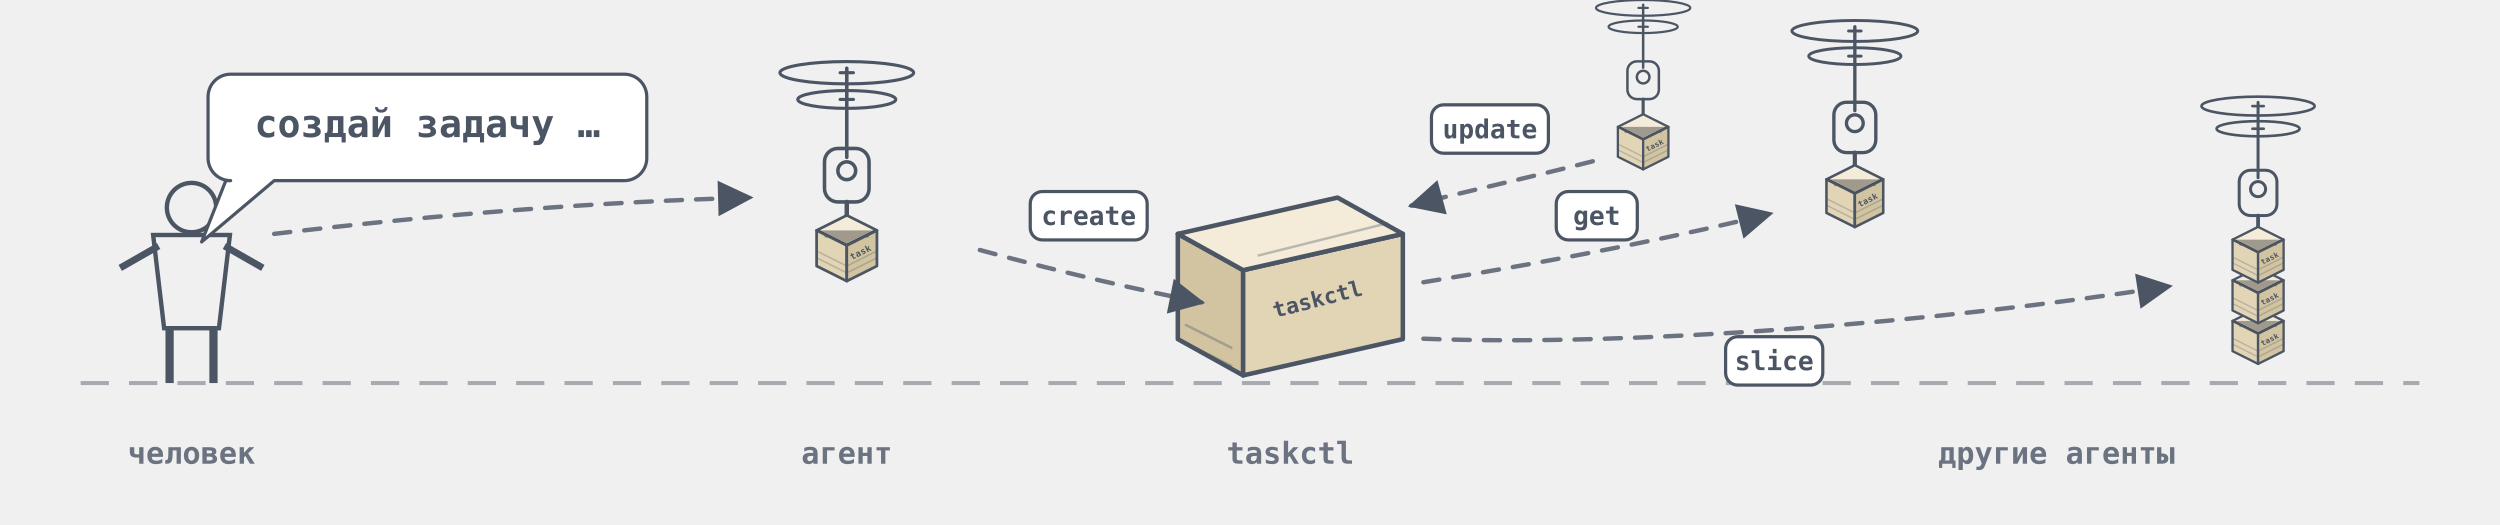
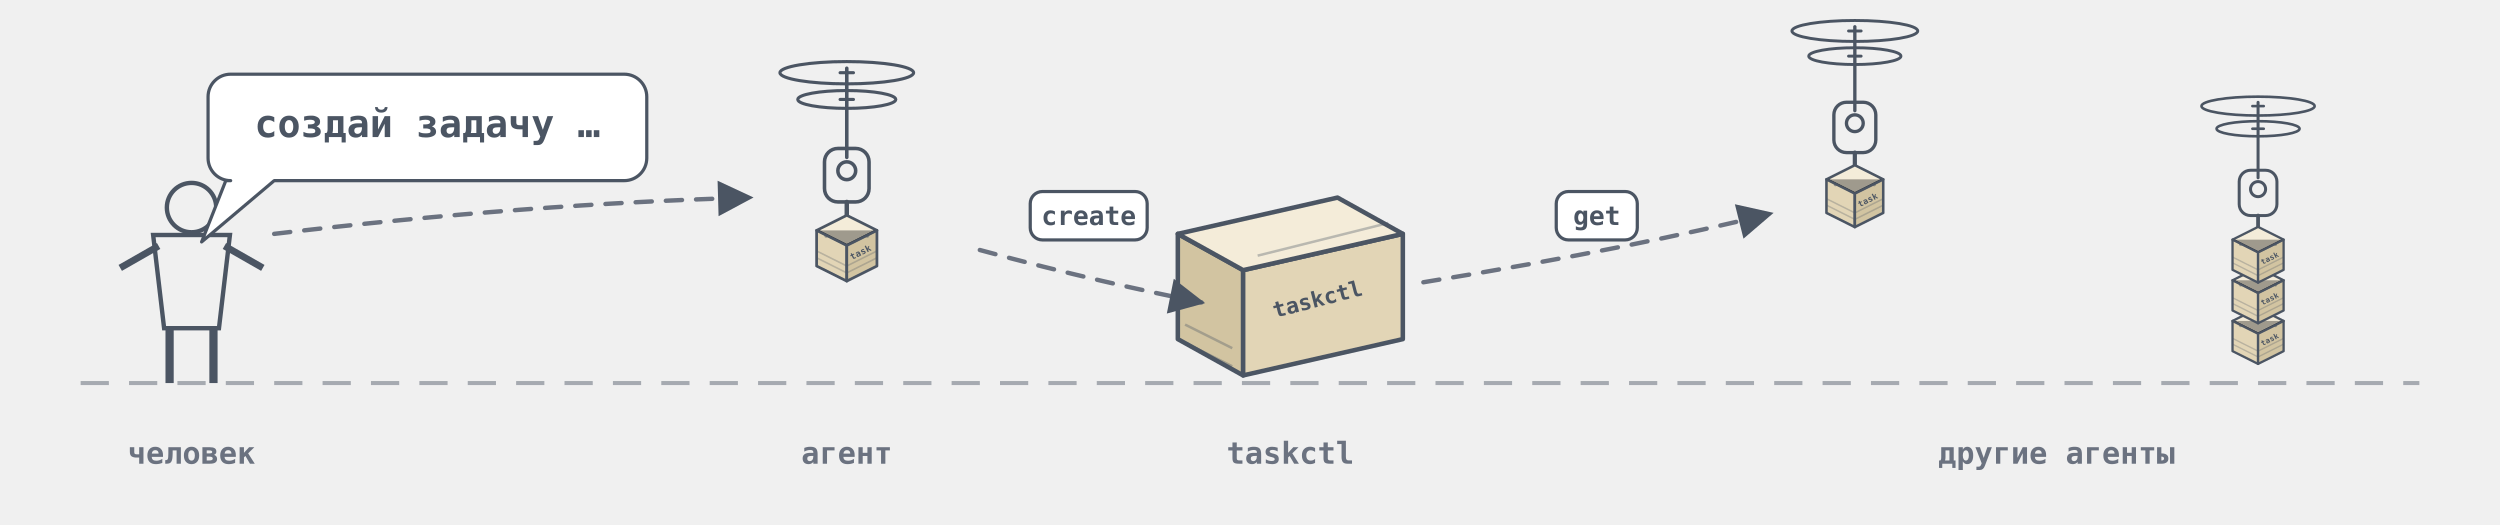
<svg xmlns="http://www.w3.org/2000/svg" viewBox="0 220 1240 260" width="1240" height="260">
  <defs>
    <marker id="a-ink" viewBox="0 0 10 10" refX="9" refY="5" markerWidth="8" markerHeight="8" orient="auto-start-reverse">
      <path d="M0 0 L10 5 L0 10 z" fill="#4b5563" />
    </marker>
  </defs>
  <path d="M40 410 H1200" stroke="#4b5563" stroke-width="2" stroke-dasharray="14 10" opacity="0.45" />
  <g transform="translate(95,308) scale(0.85) translate(-180,-180)">
    <g transform="translate(180,300) scale(1.6)" stroke="#4b5563" fill="none" stroke-width="1.6">
      <circle cx="0" cy="-64" r="9" />
      <path d="M-14,-54 h28 l-4,34 h-20 z" />
      <path d="M-8,0 V-20 M8,0 V-20" stroke-width="3" />
      <path d="M12,-50 L26,-42" stroke-width="2.5" />
      <path d="M-12,-50 L-26,-42" stroke-width="2.5" />
    </g>
  </g>
  <g transform="translate(100,340) scale(0.8) translate(-100,-340)">
    <path d="M118,236 H362 A14,14 0 0 1 376,250 V288 A14,14 0 0 1 362,302 H145 L100,340 L115,302 H118 A14,14 0 0 1 104,288 V250 A14,14 0 0 1 118,236 Z" fill="#ffffff" stroke="#4b5563" stroke-width="2" stroke-linejoin="round" />
  </g>
  <text x="212" y="288" font-family="ui-monospace, SFMono-Regular, Menlo, Consolas, monospace" font-size="19" font-weight="600" fill="#4b5563" text-anchor="middle">создай задачу …</text>
  <text x="95" y="450" font-family="ui-monospace, SFMono-Regular, Menlo, Consolas, monospace" font-size="15" font-weight="600" fill="#6b7280" text-anchor="middle">человек</text>
  <path d="M136 336 C 220 326, 300 320, 372 318" fill="none" stroke="#6b7280" stroke-width="2.2" stroke-linecap="round" stroke-dasharray="8 7" marker-end="url(#a-ink)" />
  <g transform="translate(420,321.35) scale(0.85) translate(-180,-180)">
    <g transform="translate(180,150) scale(1.3)" stroke="#4b5563" fill="none" stroke-width="1.6" stroke-linejoin="round" stroke-linecap="round">
      <path d="M0,2 V-38" />
      <ellipse cx="0" cy="-36" rx="30" ry="5" stroke-width="1.4" />
      <path d="M-3 -36 h6" stroke-width="1.4" />
      <ellipse cx="0" cy="-24" rx="22" ry="4" stroke-width="1.4" />
      <path d="M-3 -24 h6" stroke-width="1.4" />
      <rect x="-10" y="-2" width="20" height="24" rx="6" />
      <circle cx="0" cy="8" r="4" />
      <path d="M0,22 V44" stroke-width="2" />
      <path d="M-8,52 L-2,44 M8,52 L2,44" stroke-width="2" />
    </g>
    <g transform="translate(180,204) scale(0.8)">
      <path d="M0,-22 L22,-11 L0,0 L-22,-11 Z" fill="#f4ecd9" stroke="#4b5563" stroke-width="2" stroke-linejoin="round" />
      <path d="M-22,-11 L0,0 L0,26 L-22,15 Z" fill="#e2d5b6" stroke="#4b5563" stroke-width="2" stroke-linejoin="round" />
      <path d="M22,-11 L0,0 L0,26 L22,15 Z" fill="#d2c4a1" stroke="#4b5563" stroke-width="2" stroke-linejoin="round" />
      <path d="M-22,4 L0,15 M-22,9 L0,20 M22,4 L0,15 M22,9 L0,20" stroke="#4b5563" stroke-width="1.2" opacity="0.28" />
      <path d="M-22,-11 L0,0 L22,-11" stroke="#4b5563" stroke-width="1.6" opacity="0.35" />
      <circle cx="-15" cy="-7" r="1.4" fill="#4b5563" opacity="0.5" />
      <circle cx="15" cy="-7" r="1.4" fill="#4b5563" opacity="0.5" />
      <text x="11" y="7" font-family="ui-monospace, SFMono-Regular, Menlo, Consolas, monospace" font-size="6.5" font-weight="600" fill="#4b5563" text-anchor="middle" letter-spacing="0.2" transform="rotate(-26.57,11,7)">task</text>
    </g>
  </g>
  <text x="420" y="450" font-family="ui-monospace, SFMono-Regular, Menlo, Consolas, monospace" font-size="15" font-weight="600" fill="#6b7280" text-anchor="middle">агент</text>
  <g transform="translate(640,300) scale(0.9) translate(-180,-180)">
    <g transform="translate(180,240)">
      <path d="M-62,-20 L-26,0 L-26,58 L-62,38 Z" fill="#d2c4a1" stroke="#4b5563" stroke-width="2.5" stroke-linejoin="round" />
      <path d="M-26,0 L62,-20 L62,38 L-26,58 Z" fill="#e2d5b6" stroke="#4b5563" stroke-width="2.5" stroke-linejoin="round" />
      <path d="M-62,-20 L26,-40 L62,-20 L-26,0 Z" fill="#f4ecd9" stroke="#4b5563" stroke-width="2.5" stroke-linejoin="round" />
      <path d="M-58,30 L-32,43 M-58,40 L-32,53" stroke="#4b5563" stroke-width="1.4" opacity="0.35" />
      <path d="M-18,-8 L54,-26" stroke="#4b5563" stroke-width="1.4" opacity="0.35" />
      <text x="16" y="20" font-family="ui-monospace, SFMono-Regular, Menlo, Consolas, monospace" font-size="12" font-weight="600" fill="#4b5563" text-anchor="middle" transform="rotate(-14.5,16,20)">taskctl</text>
    </g>
  </g>
  <text x="640" y="450" font-family="ui-monospace, SFMono-Regular, Menlo, Consolas, monospace" font-size="15" font-weight="600" fill="#6b7280" text-anchor="middle">taskctl</text>
  <path d="M486 344 C 530 356, 566 364, 596 370" fill="none" stroke="#6b7280" stroke-width="2.2" stroke-linecap="round" stroke-dasharray="8 7" marker-end="url(#a-ink)" />
  <rect x="511" y="315" width="58" height="24" rx="6" fill="#ffffff" stroke="#4b5563" stroke-width="1.6" />
  <text x="540" y="331.6" font-family="ui-monospace, SFMono-Regular, Menlo, Consolas, monospace" font-size="13" font-weight="600" fill="#4b5563" text-anchor="middle">create</text>
  <g transform="translate(1120,327.92) scale(0.72) translate(-180,-180)">
    <g transform="translate(180,150) scale(1.3)" stroke="#4b5563" fill="none" stroke-width="1.6" stroke-linejoin="round" stroke-linecap="round">
      <path d="M0,2 V-38" />
      <ellipse cx="0" cy="-36" rx="30" ry="5" stroke-width="1.4" />
      <path d="M-3 -36 h6" stroke-width="1.4" />
      <ellipse cx="0" cy="-24" rx="22" ry="4" stroke-width="1.4" />
      <path d="M-3 -24 h6" stroke-width="1.4" />
      <rect x="-10" y="-2" width="20" height="24" rx="6" />
      <circle cx="0" cy="8" r="4" />
      <path d="M0,22 V44" stroke-width="2" />
      <path d="M-8,52 L-2,44 M8,52 L2,44" stroke-width="2" />
    </g>
    <g transform="translate(180,260) scale(0.8)">
      <path d="M0,-22 L22,-11 L0,0 L-22,-11 Z" fill="#f4ecd9" stroke="#4b5563" stroke-width="2" stroke-linejoin="round" />
      <path d="M-22,-11 L0,0 L0,26 L-22,15 Z" fill="#e2d5b6" stroke="#4b5563" stroke-width="2" stroke-linejoin="round" />
      <path d="M22,-11 L0,0 L0,26 L22,15 Z" fill="#d2c4a1" stroke="#4b5563" stroke-width="2" stroke-linejoin="round" />
      <path d="M-22,4 L0,15 M-22,9 L0,20 M22,4 L0,15 M22,9 L0,20" stroke="#4b5563" stroke-width="1.2" opacity="0.28" />
      <path d="M-22,-11 L0,0 L22,-11" stroke="#4b5563" stroke-width="1.6" opacity="0.35" />
      <circle cx="-15" cy="-7" r="1.4" fill="#4b5563" opacity="0.5" />
      <circle cx="15" cy="-7" r="1.4" fill="#4b5563" opacity="0.5" />
      <text x="11" y="7" font-family="ui-monospace, SFMono-Regular, Menlo, Consolas, monospace" font-size="6.5" font-weight="600" fill="#4b5563" text-anchor="middle" letter-spacing="0.2" transform="rotate(-26.57,11,7)">task</text>
    </g>
    <g transform="translate(180,232) scale(0.8)">
      <path d="M0,-22 L22,-11 L0,0 L-22,-11 Z" fill="#f4ecd9" stroke="#4b5563" stroke-width="2" stroke-linejoin="round" />
      <path d="M-22,-11 L0,0 L0,26 L-22,15 Z" fill="#e2d5b6" stroke="#4b5563" stroke-width="2" stroke-linejoin="round" />
      <path d="M22,-11 L0,0 L0,26 L22,15 Z" fill="#d2c4a1" stroke="#4b5563" stroke-width="2" stroke-linejoin="round" />
      <path d="M-22,4 L0,15 M-22,9 L0,20 M22,4 L0,15 M22,9 L0,20" stroke="#4b5563" stroke-width="1.2" opacity="0.28" />
      <path d="M-22,-11 L0,0 L22,-11" stroke="#4b5563" stroke-width="1.6" opacity="0.35" />
      <circle cx="-15" cy="-7" r="1.4" fill="#4b5563" opacity="0.5" />
      <circle cx="15" cy="-7" r="1.4" fill="#4b5563" opacity="0.5" />
      <text x="11" y="7" font-family="ui-monospace, SFMono-Regular, Menlo, Consolas, monospace" font-size="6.5" font-weight="600" fill="#4b5563" text-anchor="middle" letter-spacing="0.2" transform="rotate(-26.57,11,7)">task</text>
    </g>
    <g transform="translate(180,204) scale(0.8)">
      <path d="M0,-22 L22,-11 L0,0 L-22,-11 Z" fill="#f4ecd9" stroke="#4b5563" stroke-width="2" stroke-linejoin="round" />
      <path d="M-22,-11 L0,0 L0,26 L-22,15 Z" fill="#e2d5b6" stroke="#4b5563" stroke-width="2" stroke-linejoin="round" />
      <path d="M22,-11 L0,0 L0,26 L22,15 Z" fill="#d2c4a1" stroke="#4b5563" stroke-width="2" stroke-linejoin="round" />
      <path d="M-22,4 L0,15 M-22,9 L0,20 M22,4 L0,15 M22,9 L0,20" stroke="#4b5563" stroke-width="1.2" opacity="0.28" />
      <path d="M-22,-11 L0,0 L22,-11" stroke="#4b5563" stroke-width="1.6" opacity="0.35" />
      <circle cx="-15" cy="-7" r="1.4" fill="#4b5563" opacity="0.5" />
      <circle cx="15" cy="-7" r="1.4" fill="#4b5563" opacity="0.5" />
      <text x="11" y="7" font-family="ui-monospace, SFMono-Regular, Menlo, Consolas, monospace" font-size="6.5" font-weight="600" fill="#4b5563" text-anchor="middle" letter-spacing="0.2" transform="rotate(-26.57,11,7)">task</text>
    </g>
  </g>
  <g transform="translate(920,296.8) scale(0.8) translate(-180,-180)">
    <g transform="translate(180,150) scale(1.3)" stroke="#4b5563" fill="none" stroke-width="1.6" stroke-linejoin="round" stroke-linecap="round">
      <path d="M0,2 V-38" />
      <ellipse cx="0" cy="-36" rx="30" ry="5" stroke-width="1.4" />
      <path d="M-3 -36 h6" stroke-width="1.4" />
      <ellipse cx="0" cy="-24" rx="22" ry="4" stroke-width="1.4" />
      <path d="M-3 -24 h6" stroke-width="1.4" />
      <rect x="-10" y="-2" width="20" height="24" rx="6" />
      <circle cx="0" cy="8" r="4" />
      <path d="M0,22 V44" stroke-width="2" />
      <path d="M-8,52 L-2,44 M8,52 L2,44" stroke-width="2" />
    </g>
    <g transform="translate(180,204) scale(0.8)">
      <path d="M0,-22 L22,-11 L0,0 L-22,-11 Z" fill="#f4ecd9" stroke="#4b5563" stroke-width="2" stroke-linejoin="round" />
      <path d="M-22,-11 L0,0 L0,26 L-22,15 Z" fill="#e2d5b6" stroke="#4b5563" stroke-width="2" stroke-linejoin="round" />
      <path d="M22,-11 L0,0 L0,26 L22,15 Z" fill="#d2c4a1" stroke="#4b5563" stroke-width="2" stroke-linejoin="round" />
      <path d="M-22,4 L0,15 M-22,9 L0,20 M22,4 L0,15 M22,9 L0,20" stroke="#4b5563" stroke-width="1.2" opacity="0.28" />
      <path d="M-22,-11 L0,0 L22,-11" stroke="#4b5563" stroke-width="1.6" opacity="0.35" />
      <circle cx="-15" cy="-7" r="1.4" fill="#4b5563" opacity="0.5" />
      <circle cx="15" cy="-7" r="1.4" fill="#4b5563" opacity="0.5" />
      <text x="11" y="7" font-family="ui-monospace, SFMono-Regular, Menlo, Consolas, monospace" font-size="6.5" font-weight="600" fill="#4b5563" text-anchor="middle" letter-spacing="0.2" transform="rotate(-26.57,11,7)">task</text>
    </g>
  </g>
  <text x="1020" y="450" font-family="ui-monospace, SFMono-Regular, Menlo, Consolas, monospace" font-size="15" font-weight="600" fill="#6b7280" text-anchor="middle">другие агенты</text>
  <path d="M706 360 C 780 348, 838 336, 878 326" fill="none" stroke="#6b7280" stroke-width="2.2" stroke-linecap="round" stroke-dasharray="8 7" marker-end="url(#a-ink)" />
-   <path d="M706 388 C 810 392, 960 380, 1076 362" fill="none" stroke="#6b7280" stroke-width="2.2" stroke-linecap="round" stroke-dasharray="8 7" marker-end="url(#a-ink)" />
-   <g transform="translate(815,270) scale(0.6) translate(-180,-180)">
-     <g transform="translate(180,150) scale(1.3)" stroke="#4b5563" fill="none" stroke-width="1.6" stroke-linejoin="round" stroke-linecap="round">
-       <path d="M0,2 V-38" />
-       <ellipse cx="0" cy="-36" rx="30" ry="5" stroke-width="1.4" />
-       <path d="M-3 -36 h6" stroke-width="1.4" />
-       <ellipse cx="0" cy="-24" rx="22" ry="4" stroke-width="1.4" />
-       <path d="M-3 -24 h6" stroke-width="1.4" />
-       <rect x="-10" y="-2" width="20" height="24" rx="6" />
-       <circle cx="0" cy="8" r="4" />
-       <path d="M0,22 V44" stroke-width="2" />
-       <path d="M-8,52 L-2,44 M8,52 L2,44" stroke-width="2" />
-     </g>
-     <g transform="translate(180,212) scale(0.95)">
-       <path d="M0,-22 L22,-11 L0,0 L-22,-11 Z" fill="#f4ecd9" stroke="#4b5563" stroke-width="2" stroke-linejoin="round" />
-       <path d="M-22,-11 L0,0 L0,26 L-22,15 Z" fill="#e2d5b6" stroke="#4b5563" stroke-width="2" stroke-linejoin="round" />
-       <path d="M22,-11 L0,0 L0,26 L22,15 Z" fill="#d2c4a1" stroke="#4b5563" stroke-width="2" stroke-linejoin="round" />
-       <path d="M-22,4 L0,15 M-22,9 L0,20 M22,4 L0,15 M22,9 L0,20" stroke="#4b5563" stroke-width="1.2" opacity="0.28" />
-       <path d="M-22,-11 L0,0 L22,-11" stroke="#4b5563" stroke-width="1.6" opacity="0.35" />
-       <circle cx="-15" cy="-7" r="1.4" fill="#4b5563" opacity="0.5" />
-       <circle cx="15" cy="-7" r="1.4" fill="#4b5563" opacity="0.5" />
-       <text x="11" y="7" font-family="ui-monospace, SFMono-Regular, Menlo, Consolas, monospace" font-size="6.5" font-weight="600" fill="#4b5563" text-anchor="middle" letter-spacing="0.2" transform="rotate(-26.57,11,7)">task</text>
-     </g>
-   </g>
-   <path d="M790 300 C 755 309, 722 316, 700 322" fill="none" stroke="#6b7280" stroke-width="2.2" stroke-linecap="round" stroke-dasharray="8 7" marker-end="url(#a-ink)" />
-   <rect x="710" y="272" width="58" height="24" rx="6" fill="#ffffff" stroke="#4b5563" stroke-width="1.6" />
-   <text x="739" y="288.6" font-family="ui-monospace, SFMono-Regular, Menlo, Consolas, monospace" font-size="13" font-weight="600" fill="#4b5563" text-anchor="middle">update</text>
  <rect x="771.9" y="315" width="40.2" height="24" rx="6" fill="#ffffff" stroke="#4b5563" stroke-width="1.6" />
  <text x="792" y="331.6" font-family="ui-monospace, SFMono-Regular, Menlo, Consolas, monospace" font-size="13" font-weight="600" fill="#4b5563" text-anchor="middle">get</text>
-   <rect x="855.9" y="387" width="48.2" height="24" rx="6" fill="#ffffff" stroke="#4b5563" stroke-width="1.6" />
-   <text x="880" y="403.6" font-family="ui-monospace, SFMono-Regular, Menlo, Consolas, monospace" font-size="13" font-weight="600" fill="#4b5563" text-anchor="middle">slice</text>
</svg>
